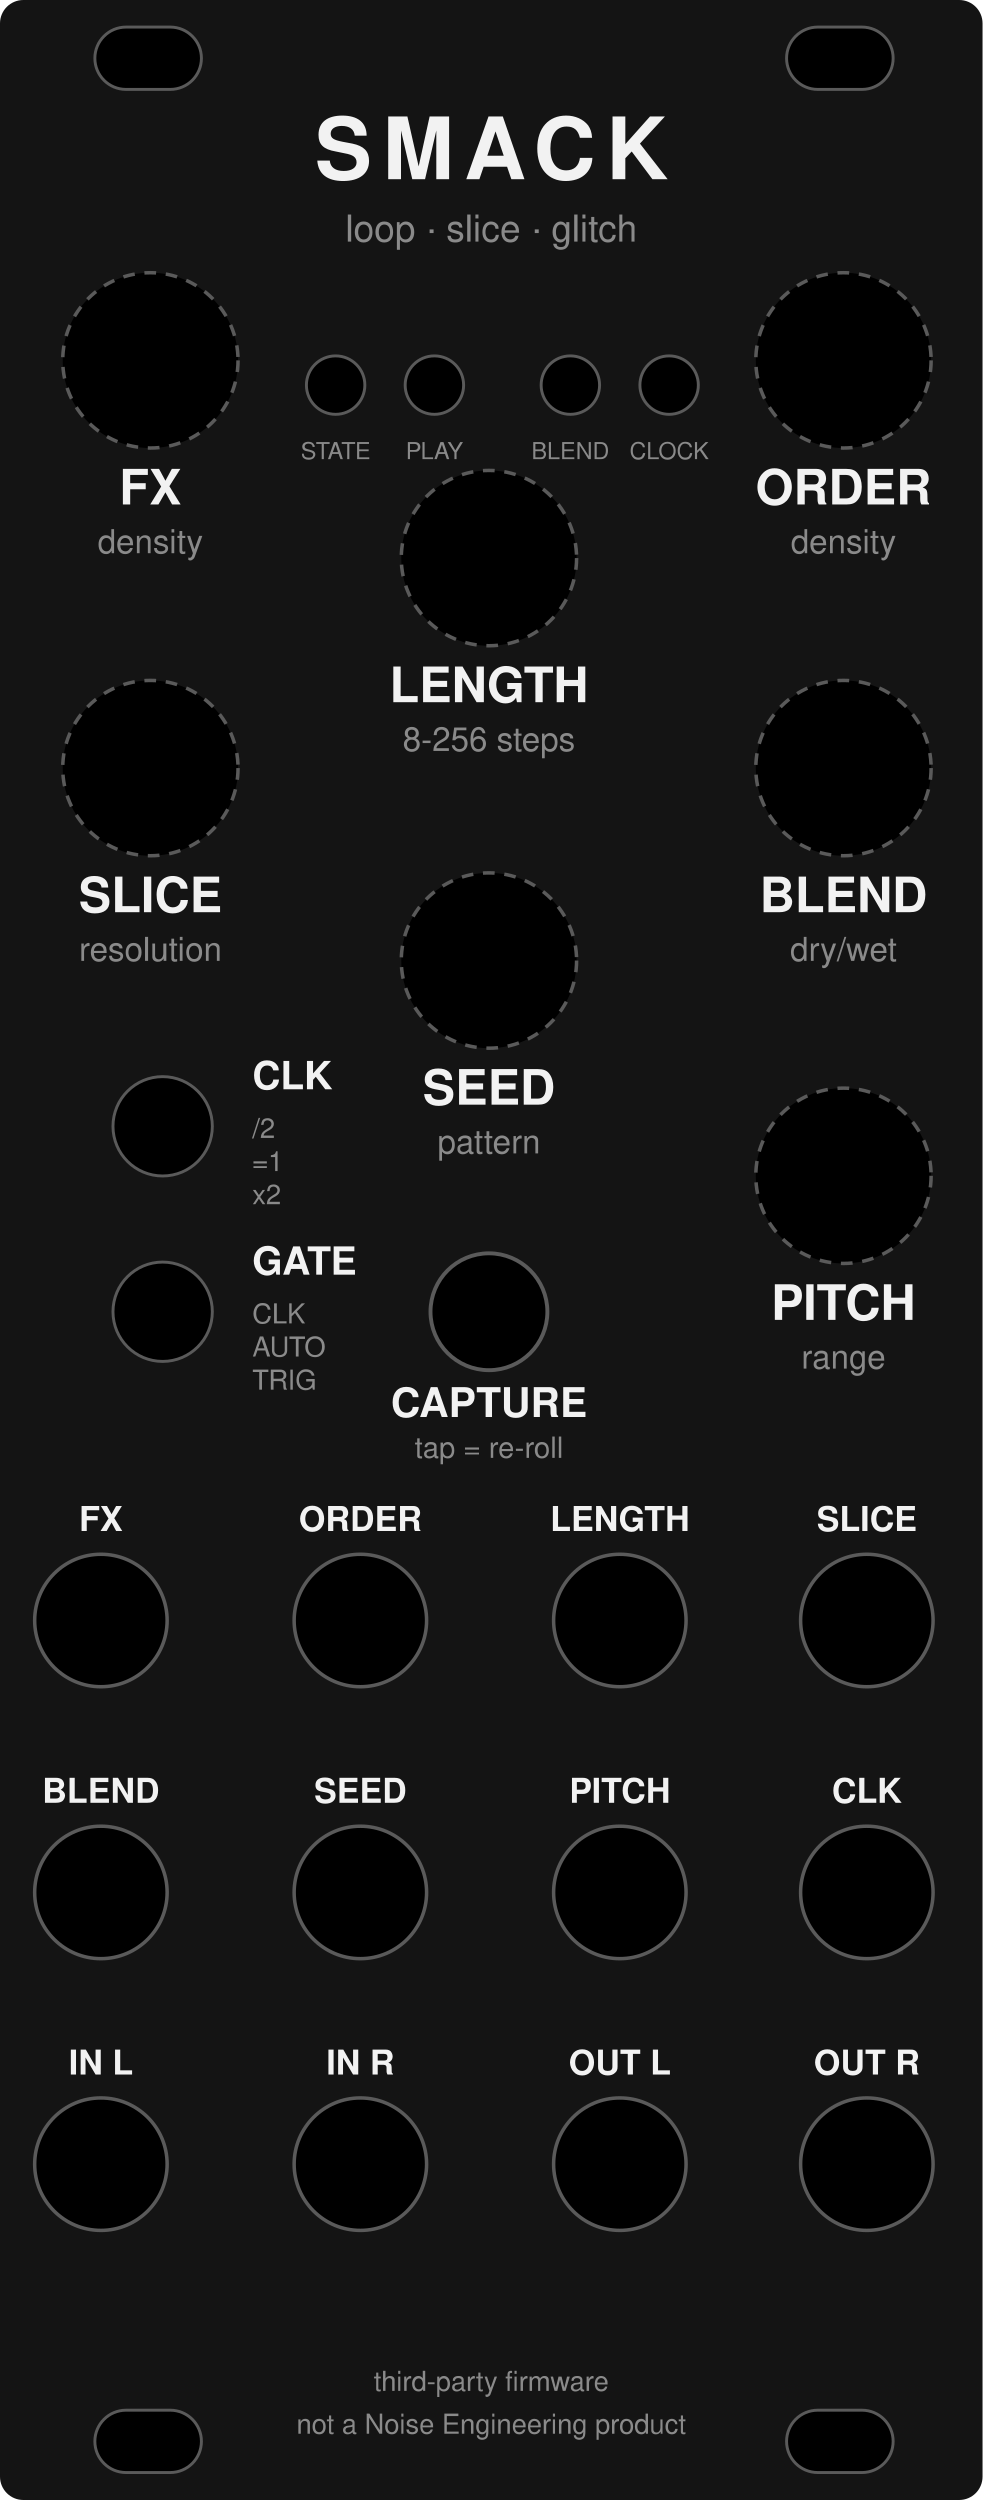
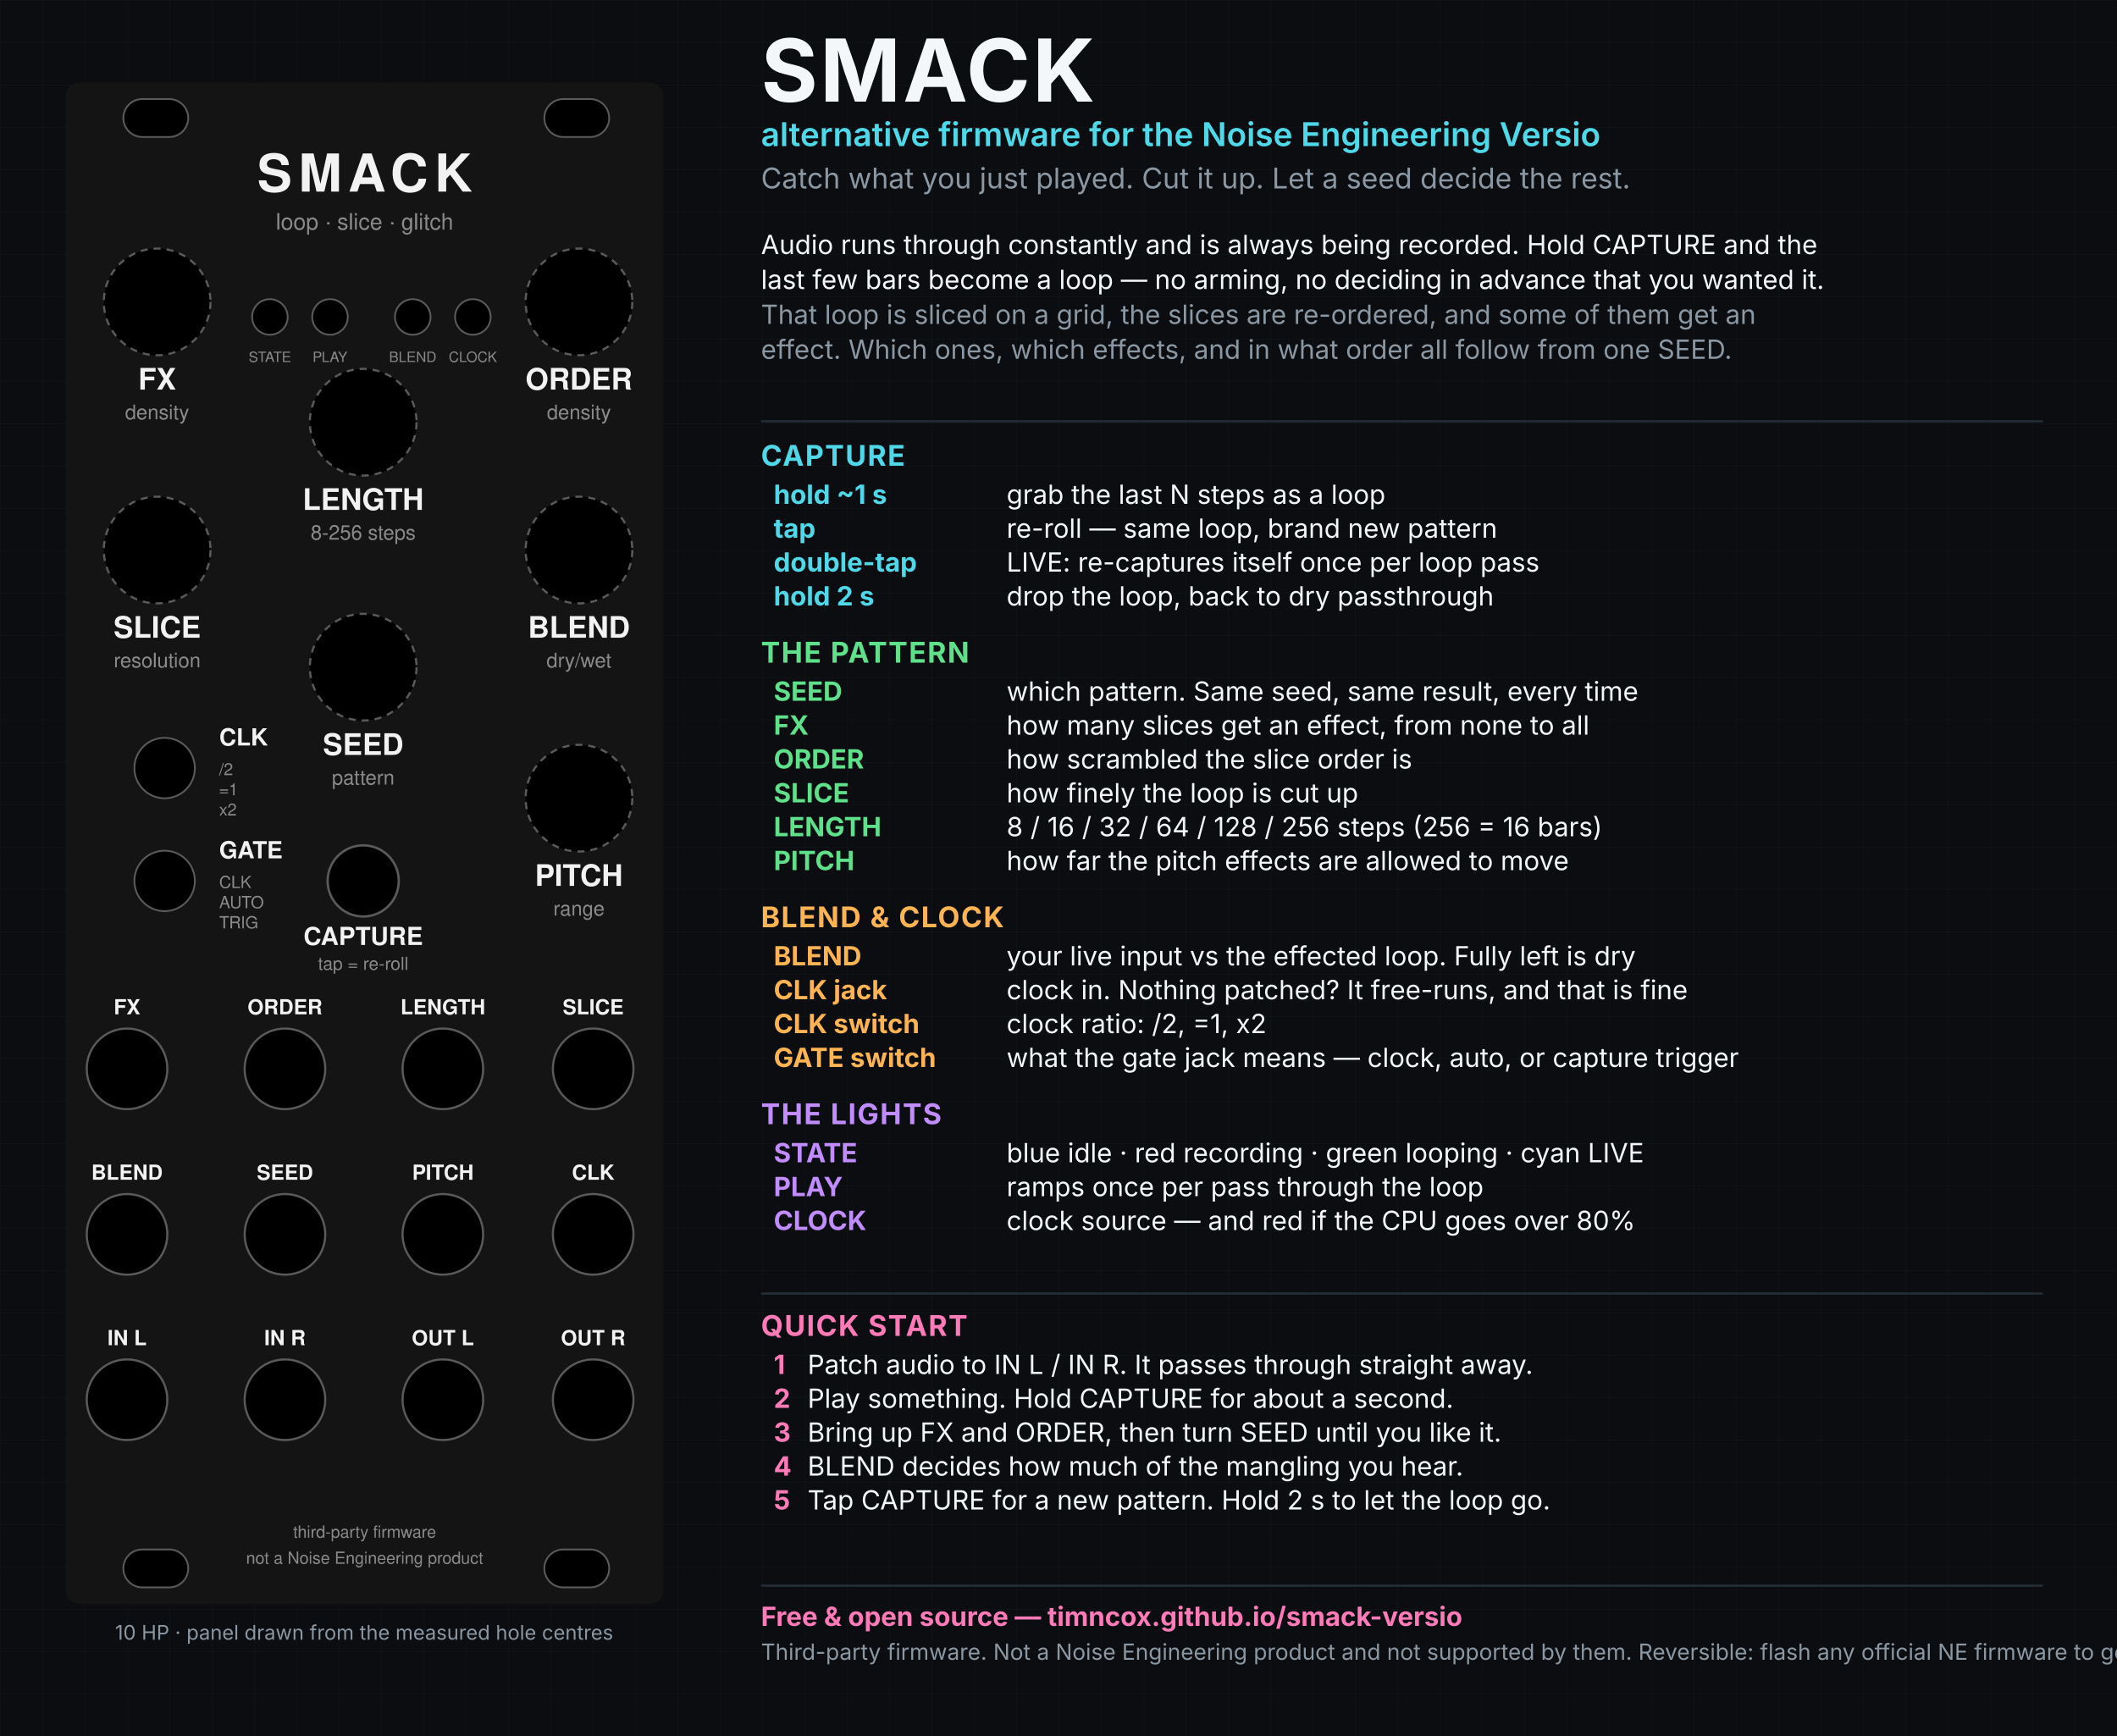
- <svg xmlns="http://www.w3.org/2000/svg" width="50.44mm" height="128.34mm" viewBox="0 0 50.44 128.34">
-   <rect x="0" y="0" width="50.44" height="128.34" rx="1.2" fill="#141414" />
-   <rect x="4.87" y="1.39" width="5.47" height="3.2" rx="1.60" fill="#000000" stroke="#5a5a5a" stroke-width="0.15" />
-   <rect x="40.38" y="1.39" width="5.47" height="3.2" rx="1.60" fill="#000000" stroke="#5a5a5a" stroke-width="0.15" />
-   <rect x="4.87" y="123.73" width="5.47" height="3.2" rx="1.60" fill="#000000" stroke="#5a5a5a" stroke-width="0.15" />
-   <rect x="40.38" y="123.73" width="5.47" height="3.2" rx="1.60" fill="#000000" stroke="#5a5a5a" stroke-width="0.15" />
-   <text x="25.22" y="9.20" font-family="Helvetica, Arial, sans-serif" font-size="4.4" font-weight="bold" fill="#f2f2f2" text-anchor="middle" letter-spacing="0.55">SMACK</text>
-   <text x="25.22" y="12.40" font-family="Helvetica, Arial, sans-serif" font-size="1.9" font-weight="normal" fill="#8a8a8a" text-anchor="middle">loop · slice · glitch</text>
-   <circle cx="17.23" cy="19.77" r="1.50" fill="#000000" stroke="#5a5a5a" stroke-width="0.15" />
-   <text x="17.23" y="23.57" font-family="Helvetica, Arial, sans-serif" font-size="1.2" font-weight="normal" fill="#8a8a8a" text-anchor="middle">STATE</text>
-   <circle cx="22.30" cy="19.77" r="1.50" fill="#000000" stroke="#5a5a5a" stroke-width="0.15" />
-   <text x="22.30" y="23.57" font-family="Helvetica, Arial, sans-serif" font-size="1.2" font-weight="normal" fill="#8a8a8a" text-anchor="middle">PLAY</text>
-   <circle cx="29.28" cy="19.77" r="1.50" fill="#000000" stroke="#5a5a5a" stroke-width="0.15" />
-   <text x="29.28" y="23.57" font-family="Helvetica, Arial, sans-serif" font-size="1.2" font-weight="normal" fill="#8a8a8a" text-anchor="middle">BLEND</text>
-   <circle cx="34.35" cy="19.77" r="1.50" fill="#000000" stroke="#5a5a5a" stroke-width="0.15" />
-   <text x="34.35" y="23.57" font-family="Helvetica, Arial, sans-serif" font-size="1.2" font-weight="normal" fill="#8a8a8a" text-anchor="middle">CLOCK</text>
-   <circle cx="7.72" cy="18.50" r="4.50" fill="#000000" stroke="#5a5a5a" stroke-width="0.18" stroke-dasharray="0.6 0.5" />
-   <text x="7.72" y="25.90" font-family="Helvetica, Arial, sans-serif" font-size="2.5" font-weight="bold" fill="#f2f2f2" text-anchor="middle">FX</text>
-   <text x="7.72" y="28.40" font-family="Helvetica, Arial, sans-serif" font-size="1.7" font-weight="normal" fill="#8a8a8a" text-anchor="middle">density</text>
-   <circle cx="43.30" cy="18.50" r="4.50" fill="#000000" stroke="#5a5a5a" stroke-width="0.18" stroke-dasharray="0.6 0.5" />
-   <text x="43.30" y="25.90" font-family="Helvetica, Arial, sans-serif" font-size="2.5" font-weight="bold" fill="#f2f2f2" text-anchor="middle">ORDER</text>
-   <text x="43.30" y="28.40" font-family="Helvetica, Arial, sans-serif" font-size="1.7" font-weight="normal" fill="#8a8a8a" text-anchor="middle">density</text>
-   <circle cx="25.10" cy="28.65" r="4.50" fill="#000000" stroke="#5a5a5a" stroke-width="0.18" stroke-dasharray="0.6 0.5" />
-   <text x="25.10" y="36.05" font-family="Helvetica, Arial, sans-serif" font-size="2.5" font-weight="bold" fill="#f2f2f2" text-anchor="middle">LENGTH</text>
-   <text x="25.10" y="38.55" font-family="Helvetica, Arial, sans-serif" font-size="1.7" font-weight="normal" fill="#8a8a8a" text-anchor="middle">8-256 steps</text>
-   <circle cx="7.72" cy="39.43" r="4.50" fill="#000000" stroke="#5a5a5a" stroke-width="0.18" stroke-dasharray="0.6 0.5" />
-   <text x="7.72" y="46.83" font-family="Helvetica, Arial, sans-serif" font-size="2.5" font-weight="bold" fill="#f2f2f2" text-anchor="middle">SLICE</text>
-   <text x="7.72" y="49.33" font-family="Helvetica, Arial, sans-serif" font-size="1.7" font-weight="normal" fill="#8a8a8a" text-anchor="middle">resolution</text>
-   <circle cx="43.30" cy="39.43" r="4.50" fill="#000000" stroke="#5a5a5a" stroke-width="0.18" stroke-dasharray="0.6 0.5" />
-   <text x="43.30" y="46.83" font-family="Helvetica, Arial, sans-serif" font-size="2.5" font-weight="bold" fill="#f2f2f2" text-anchor="middle">BLEND</text>
-   <text x="43.30" y="49.33" font-family="Helvetica, Arial, sans-serif" font-size="1.7" font-weight="normal" fill="#8a8a8a" text-anchor="middle">dry/wet</text>
-   <circle cx="25.10" cy="49.31" r="4.50" fill="#000000" stroke="#5a5a5a" stroke-width="0.18" stroke-dasharray="0.6 0.5" />
-   <text x="25.10" y="56.71" font-family="Helvetica, Arial, sans-serif" font-size="2.5" font-weight="bold" fill="#f2f2f2" text-anchor="middle">SEED</text>
-   <text x="25.10" y="59.21" font-family="Helvetica, Arial, sans-serif" font-size="1.7" font-weight="normal" fill="#8a8a8a" text-anchor="middle">pattern</text>
-   <circle cx="43.30" cy="60.36" r="4.50" fill="#000000" stroke="#5a5a5a" stroke-width="0.18" stroke-dasharray="0.6 0.5" />
-   <text x="43.30" y="67.76" font-family="Helvetica, Arial, sans-serif" font-size="2.5" font-weight="bold" fill="#f2f2f2" text-anchor="middle">PITCH</text>
-   <text x="43.30" y="70.26" font-family="Helvetica, Arial, sans-serif" font-size="1.7" font-weight="normal" fill="#8a8a8a" text-anchor="middle">range</text>
-   <circle cx="8.35" cy="57.82" r="2.55" fill="#000000" stroke="#5a5a5a" stroke-width="0.15" />
-   <text x="12.95" y="55.92" font-family="Helvetica, Arial, sans-serif" font-size="2.0" font-weight="bold" fill="#f2f2f2" text-anchor="start">CLK</text>
-   <text x="12.95" y="58.42" font-family="Helvetica, Arial, sans-serif" font-size="1.4" font-weight="normal" fill="#8a8a8a" text-anchor="start">/2</text>
-   <text x="12.95" y="60.12" font-family="Helvetica, Arial, sans-serif" font-size="1.4" font-weight="normal" fill="#8a8a8a" text-anchor="start">=1</text>
-   <text x="12.95" y="61.82" font-family="Helvetica, Arial, sans-serif" font-size="1.4" font-weight="normal" fill="#8a8a8a" text-anchor="start">x2</text>
-   <circle cx="8.35" cy="67.34" r="2.55" fill="#000000" stroke="#5a5a5a" stroke-width="0.15" />
-   <text x="12.95" y="65.44" font-family="Helvetica, Arial, sans-serif" font-size="2.0" font-weight="bold" fill="#f2f2f2" text-anchor="start">GATE</text>
-   <text x="12.95" y="67.94" font-family="Helvetica, Arial, sans-serif" font-size="1.4" font-weight="normal" fill="#8a8a8a" text-anchor="start">CLK</text>
-   <text x="12.95" y="69.64" font-family="Helvetica, Arial, sans-serif" font-size="1.4" font-weight="normal" fill="#8a8a8a" text-anchor="start">AUTO</text>
-   <text x="12.95" y="71.34" font-family="Helvetica, Arial, sans-serif" font-size="1.4" font-weight="normal" fill="#8a8a8a" text-anchor="start">TRIG</text>
-   <circle cx="25.10" cy="67.34" r="3.00" fill="#000000" stroke="#5a5a5a" stroke-width="0.2" />
-   <text x="25.10" y="72.74" font-family="Helvetica, Arial, sans-serif" font-size="2.1" font-weight="bold" fill="#f2f2f2" text-anchor="middle">CAPTURE</text>
-   <text x="25.10" y="74.84" font-family="Helvetica, Arial, sans-serif" font-size="1.5" font-weight="normal" fill="#8a8a8a" text-anchor="middle">tap = re-roll</text>
-   <circle cx="5.18" cy="83.19" r="3.40" fill="#000000" stroke="#5a5a5a" stroke-width="0.18" />
-   <text x="5.18" y="78.59" font-family="Helvetica, Arial, sans-serif" font-size="1.75" font-weight="bold" fill="#f2f2f2" text-anchor="middle">FX</text>
-   <circle cx="18.50" cy="83.19" r="3.40" fill="#000000" stroke="#5a5a5a" stroke-width="0.18" />
-   <text x="18.50" y="78.59" font-family="Helvetica, Arial, sans-serif" font-size="1.75" font-weight="bold" fill="#f2f2f2" text-anchor="middle">ORDER</text>
-   <circle cx="31.82" cy="83.19" r="3.40" fill="#000000" stroke="#5a5a5a" stroke-width="0.18" />
-   <text x="31.82" y="78.59" font-family="Helvetica, Arial, sans-serif" font-size="1.75" font-weight="bold" fill="#f2f2f2" text-anchor="middle">LENGTH</text>
-   <circle cx="44.50" cy="83.19" r="3.40" fill="#000000" stroke="#5a5a5a" stroke-width="0.18" />
-   <text x="44.50" y="78.59" font-family="Helvetica, Arial, sans-serif" font-size="1.75" font-weight="bold" fill="#f2f2f2" text-anchor="middle">SLICE</text>
-   <circle cx="5.18" cy="97.15" r="3.40" fill="#000000" stroke="#5a5a5a" stroke-width="0.18" />
-   <text x="5.18" y="92.55" font-family="Helvetica, Arial, sans-serif" font-size="1.75" font-weight="bold" fill="#f2f2f2" text-anchor="middle">BLEND</text>
-   <circle cx="18.50" cy="97.15" r="3.40" fill="#000000" stroke="#5a5a5a" stroke-width="0.18" />
-   <text x="18.50" y="92.55" font-family="Helvetica, Arial, sans-serif" font-size="1.75" font-weight="bold" fill="#f2f2f2" text-anchor="middle">SEED</text>
-   <circle cx="31.82" cy="97.15" r="3.40" fill="#000000" stroke="#5a5a5a" stroke-width="0.18" />
-   <text x="31.82" y="92.55" font-family="Helvetica, Arial, sans-serif" font-size="1.75" font-weight="bold" fill="#f2f2f2" text-anchor="middle">PITCH</text>
-   <circle cx="44.50" cy="97.15" r="3.40" fill="#000000" stroke="#5a5a5a" stroke-width="0.18" />
-   <text x="44.50" y="92.55" font-family="Helvetica, Arial, sans-serif" font-size="1.75" font-weight="bold" fill="#f2f2f2" text-anchor="middle">CLK</text>
-   <circle cx="5.18" cy="111.10" r="3.40" fill="#000000" stroke="#5a5a5a" stroke-width="0.18" />
-   <text x="5.18" y="106.50" font-family="Helvetica, Arial, sans-serif" font-size="1.75" font-weight="bold" fill="#f2f2f2" text-anchor="middle">IN L</text>
-   <circle cx="18.50" cy="111.10" r="3.40" fill="#000000" stroke="#5a5a5a" stroke-width="0.18" />
-   <text x="18.50" y="106.50" font-family="Helvetica, Arial, sans-serif" font-size="1.75" font-weight="bold" fill="#f2f2f2" text-anchor="middle">IN R</text>
-   <circle cx="31.82" cy="111.10" r="3.40" fill="#000000" stroke="#5a5a5a" stroke-width="0.18" />
-   <text x="31.82" y="106.50" font-family="Helvetica, Arial, sans-serif" font-size="1.75" font-weight="bold" fill="#f2f2f2" text-anchor="middle">OUT L</text>
-   <circle cx="44.50" cy="111.10" r="3.40" fill="#000000" stroke="#5a5a5a" stroke-width="0.18" />
-   <text x="44.50" y="106.50" font-family="Helvetica, Arial, sans-serif" font-size="1.75" font-weight="bold" fill="#f2f2f2" text-anchor="middle">OUT R</text>
-   <text x="25.22" y="122.74" font-family="Helvetica, Arial, sans-serif" font-size="1.4" font-weight="normal" fill="#8a8a8a" text-anchor="middle">third-party firmware</text>
-   <text x="25.22" y="124.94" font-family="Helvetica, Arial, sans-serif" font-size="1.4" font-weight="normal" fill="#8a8a8a" text-anchor="middle">not a Noise Engineering product</text>
+ <svg xmlns="http://www.w3.org/2000/svg" width="2000" height="1640" viewBox="0 0 2000 1640" font-family="Inter, Helvetica Neue, Helvetica, Arial, sans-serif">
+   <rect width="2000" height="1640" fill="#0b0d10" />
+   <defs>
+     <pattern id="g" width="40" height="40" patternUnits="userSpaceOnUse">
+       <path d="M40 0H0V40" fill="none" stroke="#7fd0e0" stroke-opacity="0.05" stroke-width="1" />
+     </pattern>
+   </defs>
+   <rect width="2000" height="1640" fill="url(#g)" />
+   <g transform="translate(62,78) scale(11.2)">
+     <rect x="0" y="0" width="50.44" height="128.34" rx="1.2" fill="#141414" />
+     <rect x="4.87" y="1.39" width="5.47" height="3.2" rx="1.60" fill="#000000" stroke="#5a5a5a" stroke-width="0.15" />
+     <rect x="40.38" y="1.39" width="5.47" height="3.2" rx="1.60" fill="#000000" stroke="#5a5a5a" stroke-width="0.15" />
+     <rect x="4.87" y="123.73" width="5.47" height="3.2" rx="1.60" fill="#000000" stroke="#5a5a5a" stroke-width="0.15" />
+     <rect x="40.38" y="123.73" width="5.47" height="3.2" rx="1.60" fill="#000000" stroke="#5a5a5a" stroke-width="0.15" />
+     <text x="25.22" y="9.20" font-family="Helvetica, Arial, sans-serif" font-size="4.4" font-weight="bold" fill="#f2f2f2" text-anchor="middle" letter-spacing="0.55">SMACK</text>
+     <text x="25.22" y="12.40" font-family="Helvetica, Arial, sans-serif" font-size="1.9" font-weight="normal" fill="#8a8a8a" text-anchor="middle">loop · slice · glitch</text>
+     <circle cx="17.23" cy="19.77" r="1.50" fill="#000000" stroke="#5a5a5a" stroke-width="0.15" />
+     <text x="17.23" y="23.57" font-family="Helvetica, Arial, sans-serif" font-size="1.2" font-weight="normal" fill="#8a8a8a" text-anchor="middle">STATE</text>
+     <circle cx="22.30" cy="19.77" r="1.50" fill="#000000" stroke="#5a5a5a" stroke-width="0.15" />
+     <text x="22.30" y="23.57" font-family="Helvetica, Arial, sans-serif" font-size="1.2" font-weight="normal" fill="#8a8a8a" text-anchor="middle">PLAY</text>
+     <circle cx="29.28" cy="19.77" r="1.50" fill="#000000" stroke="#5a5a5a" stroke-width="0.15" />
+     <text x="29.28" y="23.57" font-family="Helvetica, Arial, sans-serif" font-size="1.2" font-weight="normal" fill="#8a8a8a" text-anchor="middle">BLEND</text>
+     <circle cx="34.35" cy="19.77" r="1.50" fill="#000000" stroke="#5a5a5a" stroke-width="0.15" />
+     <text x="34.35" y="23.57" font-family="Helvetica, Arial, sans-serif" font-size="1.2" font-weight="normal" fill="#8a8a8a" text-anchor="middle">CLOCK</text>
+     <circle cx="7.72" cy="18.50" r="4.50" fill="#000000" stroke="#5a5a5a" stroke-width="0.18" stroke-dasharray="0.6 0.5" />
+     <text x="7.72" y="25.90" font-family="Helvetica, Arial, sans-serif" font-size="2.5" font-weight="bold" fill="#f2f2f2" text-anchor="middle">FX</text>
+     <text x="7.72" y="28.40" font-family="Helvetica, Arial, sans-serif" font-size="1.7" font-weight="normal" fill="#8a8a8a" text-anchor="middle">density</text>
+     <circle cx="43.30" cy="18.50" r="4.50" fill="#000000" stroke="#5a5a5a" stroke-width="0.18" stroke-dasharray="0.6 0.5" />
+     <text x="43.30" y="25.90" font-family="Helvetica, Arial, sans-serif" font-size="2.5" font-weight="bold" fill="#f2f2f2" text-anchor="middle">ORDER</text>
+     <text x="43.30" y="28.40" font-family="Helvetica, Arial, sans-serif" font-size="1.7" font-weight="normal" fill="#8a8a8a" text-anchor="middle">density</text>
+     <circle cx="25.10" cy="28.65" r="4.50" fill="#000000" stroke="#5a5a5a" stroke-width="0.18" stroke-dasharray="0.6 0.5" />
+     <text x="25.10" y="36.05" font-family="Helvetica, Arial, sans-serif" font-size="2.5" font-weight="bold" fill="#f2f2f2" text-anchor="middle">LENGTH</text>
+     <text x="25.10" y="38.55" font-family="Helvetica, Arial, sans-serif" font-size="1.7" font-weight="normal" fill="#8a8a8a" text-anchor="middle">8-256 steps</text>
+     <circle cx="7.72" cy="39.43" r="4.50" fill="#000000" stroke="#5a5a5a" stroke-width="0.18" stroke-dasharray="0.6 0.5" />
+     <text x="7.72" y="46.83" font-family="Helvetica, Arial, sans-serif" font-size="2.5" font-weight="bold" fill="#f2f2f2" text-anchor="middle">SLICE</text>
+     <text x="7.72" y="49.33" font-family="Helvetica, Arial, sans-serif" font-size="1.7" font-weight="normal" fill="#8a8a8a" text-anchor="middle">resolution</text>
+     <circle cx="43.30" cy="39.43" r="4.50" fill="#000000" stroke="#5a5a5a" stroke-width="0.18" stroke-dasharray="0.6 0.5" />
+     <text x="43.30" y="46.83" font-family="Helvetica, Arial, sans-serif" font-size="2.5" font-weight="bold" fill="#f2f2f2" text-anchor="middle">BLEND</text>
+     <text x="43.30" y="49.33" font-family="Helvetica, Arial, sans-serif" font-size="1.7" font-weight="normal" fill="#8a8a8a" text-anchor="middle">dry/wet</text>
+     <circle cx="25.10" cy="49.31" r="4.50" fill="#000000" stroke="#5a5a5a" stroke-width="0.18" stroke-dasharray="0.6 0.5" />
+     <text x="25.10" y="56.71" font-family="Helvetica, Arial, sans-serif" font-size="2.5" font-weight="bold" fill="#f2f2f2" text-anchor="middle">SEED</text>
+     <text x="25.10" y="59.21" font-family="Helvetica, Arial, sans-serif" font-size="1.7" font-weight="normal" fill="#8a8a8a" text-anchor="middle">pattern</text>
+     <circle cx="43.30" cy="60.36" r="4.50" fill="#000000" stroke="#5a5a5a" stroke-width="0.18" stroke-dasharray="0.6 0.5" />
+     <text x="43.30" y="67.76" font-family="Helvetica, Arial, sans-serif" font-size="2.5" font-weight="bold" fill="#f2f2f2" text-anchor="middle">PITCH</text>
+     <text x="43.30" y="70.26" font-family="Helvetica, Arial, sans-serif" font-size="1.7" font-weight="normal" fill="#8a8a8a" text-anchor="middle">range</text>
+     <circle cx="8.35" cy="57.82" r="2.55" fill="#000000" stroke="#5a5a5a" stroke-width="0.15" />
+     <text x="12.95" y="55.92" font-family="Helvetica, Arial, sans-serif" font-size="2.0" font-weight="bold" fill="#f2f2f2" text-anchor="start">CLK</text>
+     <text x="12.95" y="58.42" font-family="Helvetica, Arial, sans-serif" font-size="1.4" font-weight="normal" fill="#8a8a8a" text-anchor="start">/2</text>
+     <text x="12.95" y="60.12" font-family="Helvetica, Arial, sans-serif" font-size="1.4" font-weight="normal" fill="#8a8a8a" text-anchor="start">=1</text>
+     <text x="12.95" y="61.82" font-family="Helvetica, Arial, sans-serif" font-size="1.4" font-weight="normal" fill="#8a8a8a" text-anchor="start">x2</text>
+     <circle cx="8.35" cy="67.34" r="2.55" fill="#000000" stroke="#5a5a5a" stroke-width="0.15" />
+     <text x="12.95" y="65.44" font-family="Helvetica, Arial, sans-serif" font-size="2.0" font-weight="bold" fill="#f2f2f2" text-anchor="start">GATE</text>
+     <text x="12.95" y="67.94" font-family="Helvetica, Arial, sans-serif" font-size="1.4" font-weight="normal" fill="#8a8a8a" text-anchor="start">CLK</text>
+     <text x="12.95" y="69.64" font-family="Helvetica, Arial, sans-serif" font-size="1.4" font-weight="normal" fill="#8a8a8a" text-anchor="start">AUTO</text>
+     <text x="12.95" y="71.34" font-family="Helvetica, Arial, sans-serif" font-size="1.4" font-weight="normal" fill="#8a8a8a" text-anchor="start">TRIG</text>
+     <circle cx="25.10" cy="67.34" r="3.00" fill="#000000" stroke="#5a5a5a" stroke-width="0.2" />
+     <text x="25.10" y="72.74" font-family="Helvetica, Arial, sans-serif" font-size="2.1" font-weight="bold" fill="#f2f2f2" text-anchor="middle">CAPTURE</text>
+     <text x="25.10" y="74.84" font-family="Helvetica, Arial, sans-serif" font-size="1.5" font-weight="normal" fill="#8a8a8a" text-anchor="middle">tap = re-roll</text>
+     <circle cx="5.18" cy="83.19" r="3.40" fill="#000000" stroke="#5a5a5a" stroke-width="0.18" />
+     <text x="5.18" y="78.59" font-family="Helvetica, Arial, sans-serif" font-size="1.75" font-weight="bold" fill="#f2f2f2" text-anchor="middle">FX</text>
+     <circle cx="18.50" cy="83.19" r="3.40" fill="#000000" stroke="#5a5a5a" stroke-width="0.18" />
+     <text x="18.50" y="78.59" font-family="Helvetica, Arial, sans-serif" font-size="1.75" font-weight="bold" fill="#f2f2f2" text-anchor="middle">ORDER</text>
+     <circle cx="31.82" cy="83.19" r="3.40" fill="#000000" stroke="#5a5a5a" stroke-width="0.18" />
+     <text x="31.82" y="78.59" font-family="Helvetica, Arial, sans-serif" font-size="1.75" font-weight="bold" fill="#f2f2f2" text-anchor="middle">LENGTH</text>
+     <circle cx="44.50" cy="83.19" r="3.40" fill="#000000" stroke="#5a5a5a" stroke-width="0.18" />
+     <text x="44.50" y="78.59" font-family="Helvetica, Arial, sans-serif" font-size="1.75" font-weight="bold" fill="#f2f2f2" text-anchor="middle">SLICE</text>
+     <circle cx="5.18" cy="97.15" r="3.40" fill="#000000" stroke="#5a5a5a" stroke-width="0.18" />
+     <text x="5.18" y="92.55" font-family="Helvetica, Arial, sans-serif" font-size="1.75" font-weight="bold" fill="#f2f2f2" text-anchor="middle">BLEND</text>
+     <circle cx="18.50" cy="97.15" r="3.40" fill="#000000" stroke="#5a5a5a" stroke-width="0.18" />
+     <text x="18.50" y="92.55" font-family="Helvetica, Arial, sans-serif" font-size="1.75" font-weight="bold" fill="#f2f2f2" text-anchor="middle">SEED</text>
+     <circle cx="31.82" cy="97.15" r="3.40" fill="#000000" stroke="#5a5a5a" stroke-width="0.18" />
+     <text x="31.82" y="92.55" font-family="Helvetica, Arial, sans-serif" font-size="1.75" font-weight="bold" fill="#f2f2f2" text-anchor="middle">PITCH</text>
+     <circle cx="44.50" cy="97.15" r="3.40" fill="#000000" stroke="#5a5a5a" stroke-width="0.18" />
+     <text x="44.50" y="92.55" font-family="Helvetica, Arial, sans-serif" font-size="1.75" font-weight="bold" fill="#f2f2f2" text-anchor="middle">CLK</text>
+     <circle cx="5.18" cy="111.10" r="3.40" fill="#000000" stroke="#5a5a5a" stroke-width="0.18" />
+     <text x="5.18" y="106.50" font-family="Helvetica, Arial, sans-serif" font-size="1.75" font-weight="bold" fill="#f2f2f2" text-anchor="middle">IN L</text>
+     <circle cx="18.50" cy="111.10" r="3.40" fill="#000000" stroke="#5a5a5a" stroke-width="0.18" />
+     <text x="18.50" y="106.50" font-family="Helvetica, Arial, sans-serif" font-size="1.75" font-weight="bold" fill="#f2f2f2" text-anchor="middle">IN R</text>
+     <circle cx="31.82" cy="111.10" r="3.40" fill="#000000" stroke="#5a5a5a" stroke-width="0.18" />
+     <text x="31.82" y="106.50" font-family="Helvetica, Arial, sans-serif" font-size="1.75" font-weight="bold" fill="#f2f2f2" text-anchor="middle">OUT L</text>
+     <circle cx="44.50" cy="111.10" r="3.40" fill="#000000" stroke="#5a5a5a" stroke-width="0.18" />
+     <text x="44.50" y="106.50" font-family="Helvetica, Arial, sans-serif" font-size="1.75" font-weight="bold" fill="#f2f2f2" text-anchor="middle">OUT R</text>
+     <text x="25.22" y="122.74" font-family="Helvetica, Arial, sans-serif" font-size="1.4" font-weight="normal" fill="#8a8a8a" text-anchor="middle">third-party firmware</text>
+     <text x="25.22" y="124.94" font-family="Helvetica, Arial, sans-serif" font-size="1.4" font-weight="normal" fill="#8a8a8a" text-anchor="middle">not a Noise Engineering product</text>
+   </g>
+   <text x="344" y="1549" font-size="19" fill="#8b98a3" text-anchor="middle">10 HP · panel drawn from the measured hole centres</text>
+   <text x="718.928" y="96" font-size="82" font-weight="700" fill="#f4f7f9" letter-spacing="2">SMACK</text>
+   <text x="718.928" y="138" font-size="31" fill="#4fd8e8" font-weight="600">alternative firmware for the Noise Engineering Versio</text>
+   <text x="718.928" y="178" font-size="27" fill="#8b98a3">Catch what you just played. Cut it up. Let a seed decide the rest.</text>
+   <text x="718.928" y="240" font-size="25" fill="#f4f7f9">Audio runs through constantly and is always being recorded. Hold CAPTURE and the</text>
+   <text x="718.928" y="273" font-size="25" fill="#f4f7f9">last few bars become a loop — no arming, no deciding in advance that you wanted it.</text>
+   <text x="718.928" y="306" font-size="25" fill="#8b98a3">That loop is sliced on a grid, the slices are re-ordered, and some of them get an</text>
+   <text x="718.928" y="339" font-size="25" fill="#8b98a3">effect. Which ones, which effects, and in what order all follow from one SEED.</text>
+   <line x1="718.928" y1="398" x2="1930" y2="398" stroke="#243039" stroke-width="2" />
+   <text x="718.928" y="440" font-size="27" font-weight="700" fill="#4fd8e8" letter-spacing="1.2">CAPTURE</text>
+   <text x="730.928" y="476" font-size="25" font-weight="700" fill="#4fd8e8">hold ~1 s</text>
+   <text x="950.928" y="476" font-size="25" fill="#f4f7f9">grab the last N steps as a loop</text>
+   <text x="730.928" y="508" font-size="25" font-weight="700" fill="#4fd8e8">tap</text>
+   <text x="950.928" y="508" font-size="25" fill="#f4f7f9">re-roll — same loop, brand new pattern</text>
+   <text x="730.928" y="540" font-size="25" font-weight="700" fill="#4fd8e8">double-tap</text>
+   <text x="950.928" y="540" font-size="25" fill="#f4f7f9">LIVE: re-captures itself once per loop pass</text>
+   <text x="730.928" y="572" font-size="25" font-weight="700" fill="#4fd8e8">hold 2 s</text>
+   <text x="950.928" y="572" font-size="25" fill="#f4f7f9">drop the loop, back to dry passthrough</text>
+   <text x="718.928" y="626" font-size="27" font-weight="700" fill="#5fe08a" letter-spacing="1.2">THE PATTERN</text>
+   <text x="730.928" y="662" font-size="25" font-weight="700" fill="#5fe08a">SEED</text>
+   <text x="950.928" y="662" font-size="25" fill="#f4f7f9">which pattern. Same seed, same result, every time</text>
+   <text x="730.928" y="694" font-size="25" font-weight="700" fill="#5fe08a">FX</text>
+   <text x="950.928" y="694" font-size="25" fill="#f4f7f9">how many slices get an effect, from none to all</text>
+   <text x="730.928" y="726" font-size="25" font-weight="700" fill="#5fe08a">ORDER</text>
+   <text x="950.928" y="726" font-size="25" fill="#f4f7f9">how scrambled the slice order is</text>
+   <text x="730.928" y="758" font-size="25" font-weight="700" fill="#5fe08a">SLICE</text>
+   <text x="950.928" y="758" font-size="25" fill="#f4f7f9">how finely the loop is cut up</text>
+   <text x="730.928" y="790" font-size="25" font-weight="700" fill="#5fe08a">LENGTH</text>
+   <text x="950.928" y="790" font-size="25" fill="#f4f7f9">8 / 16 / 32 / 64 / 128 / 256 steps (256 = 16 bars)</text>
+   <text x="730.928" y="822" font-size="25" font-weight="700" fill="#5fe08a">PITCH</text>
+   <text x="950.928" y="822" font-size="25" fill="#f4f7f9">how far the pitch effects are allowed to move</text>
+   <text x="718.928" y="876" font-size="27" font-weight="700" fill="#ffb454" letter-spacing="1.2">BLEND &amp; CLOCK</text>
+   <text x="730.928" y="912" font-size="25" font-weight="700" fill="#ffb454">BLEND</text>
+   <text x="950.928" y="912" font-size="25" fill="#f4f7f9">your live input vs the effected loop. Fully left is dry</text>
+   <text x="730.928" y="944" font-size="25" font-weight="700" fill="#ffb454">CLK jack</text>
+   <text x="950.928" y="944" font-size="25" fill="#f4f7f9">clock in. Nothing patched? It free-runs, and that is fine</text>
+   <text x="730.928" y="976" font-size="25" font-weight="700" fill="#ffb454">CLK switch</text>
+   <text x="950.928" y="976" font-size="25" fill="#f4f7f9">clock ratio: /2, =1, x2</text>
+   <text x="730.928" y="1008" font-size="25" font-weight="700" fill="#ffb454">GATE switch</text>
+   <text x="950.928" y="1008" font-size="25" fill="#f4f7f9">what the gate jack means — clock, auto, or capture trigger</text>
+   <text x="718.928" y="1062" font-size="27" font-weight="700" fill="#c08cff" letter-spacing="1.2">THE LIGHTS</text>
+   <text x="730.928" y="1098" font-size="25" font-weight="700" fill="#c08cff">STATE</text>
+   <text x="950.928" y="1098" font-size="25" fill="#f4f7f9">blue idle · red recording · green looping · cyan LIVE</text>
+   <text x="730.928" y="1130" font-size="25" font-weight="700" fill="#c08cff">PLAY</text>
+   <text x="950.928" y="1130" font-size="25" fill="#f4f7f9">ramps once per pass through the loop</text>
+   <text x="730.928" y="1162" font-size="25" font-weight="700" fill="#c08cff">CLOCK</text>
+   <text x="950.928" y="1162" font-size="25" fill="#f4f7f9">clock source — and red if the CPU goes over 80%</text>
+   <line x1="718.928" y1="1222" x2="1930" y2="1222" stroke="#243039" stroke-width="2" />
+   <text x="718.928" y="1262" font-size="27" font-weight="700" fill="#ff7ab8" letter-spacing="1.2">QUICK START</text>
+   <text x="730.928" y="1298" font-size="25" font-weight="700" fill="#ff7ab8">1</text>
+   <text x="762.928" y="1298" font-size="25" fill="#f4f7f9">Patch audio to IN L / IN R. It passes through straight away.</text>
+   <text x="730.928" y="1330" font-size="25" font-weight="700" fill="#ff7ab8">2</text>
+   <text x="762.928" y="1330" font-size="25" fill="#f4f7f9">Play something. Hold CAPTURE for about a second.</text>
+   <text x="730.928" y="1362" font-size="25" font-weight="700" fill="#ff7ab8">3</text>
+   <text x="762.928" y="1362" font-size="25" fill="#f4f7f9">Bring up FX and ORDER, then turn SEED until you like it.</text>
+   <text x="730.928" y="1394" font-size="25" font-weight="700" fill="#ff7ab8">4</text>
+   <text x="762.928" y="1394" font-size="25" fill="#f4f7f9">BLEND decides how much of the mangling you hear.</text>
+   <text x="730.928" y="1426" font-size="25" font-weight="700" fill="#ff7ab8">5</text>
+   <text x="762.928" y="1426" font-size="25" fill="#f4f7f9">Tap CAPTURE for a new pattern. Hold 2 s to let the loop go.</text>
+   <line x1="718.928" y1="1498" x2="1930" y2="1498" stroke="#243039" stroke-width="2" />
+   <text x="718.928" y="1536" font-size="25" fill="#ff7ab8" font-weight="700">Free &amp; open source — timncox.github.io/smack-versio</text>
+   <text x="718.928" y="1568" font-size="21" fill="#8b98a3">Third-party firmware. Not a Noise Engineering product and not supported by them. Reversible: flash any official NE firmware to go back.</text>
</svg>
